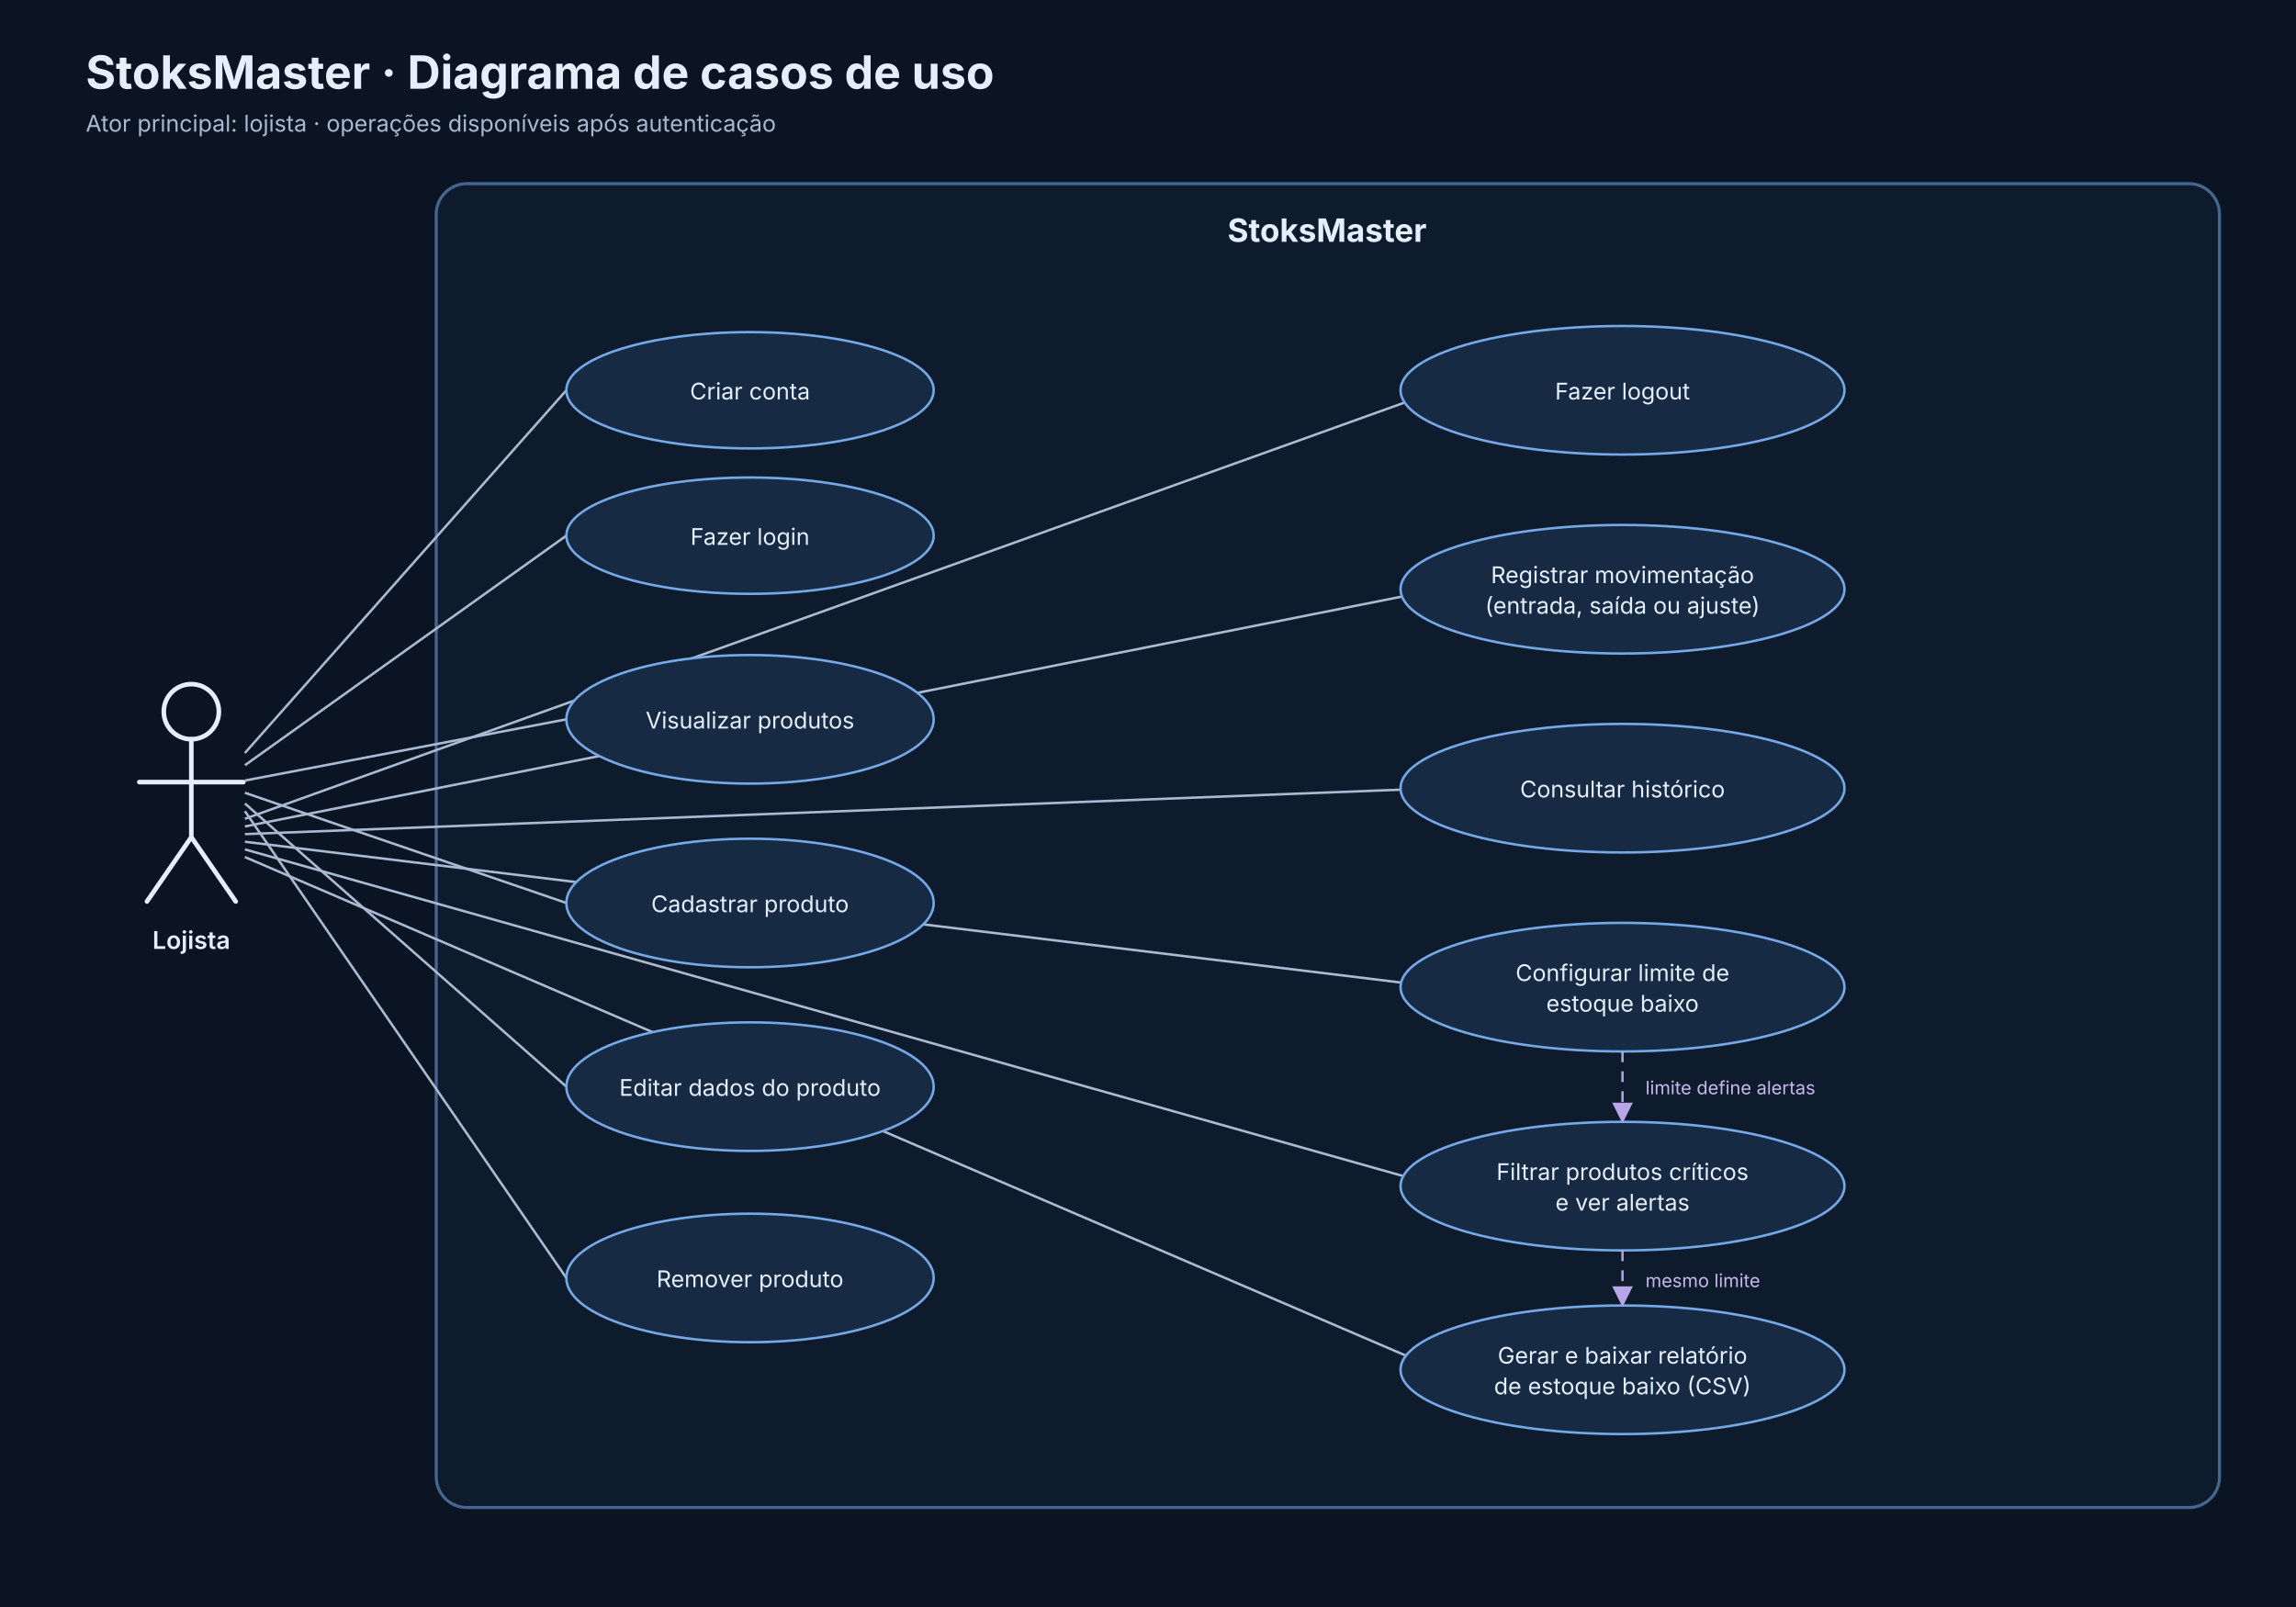
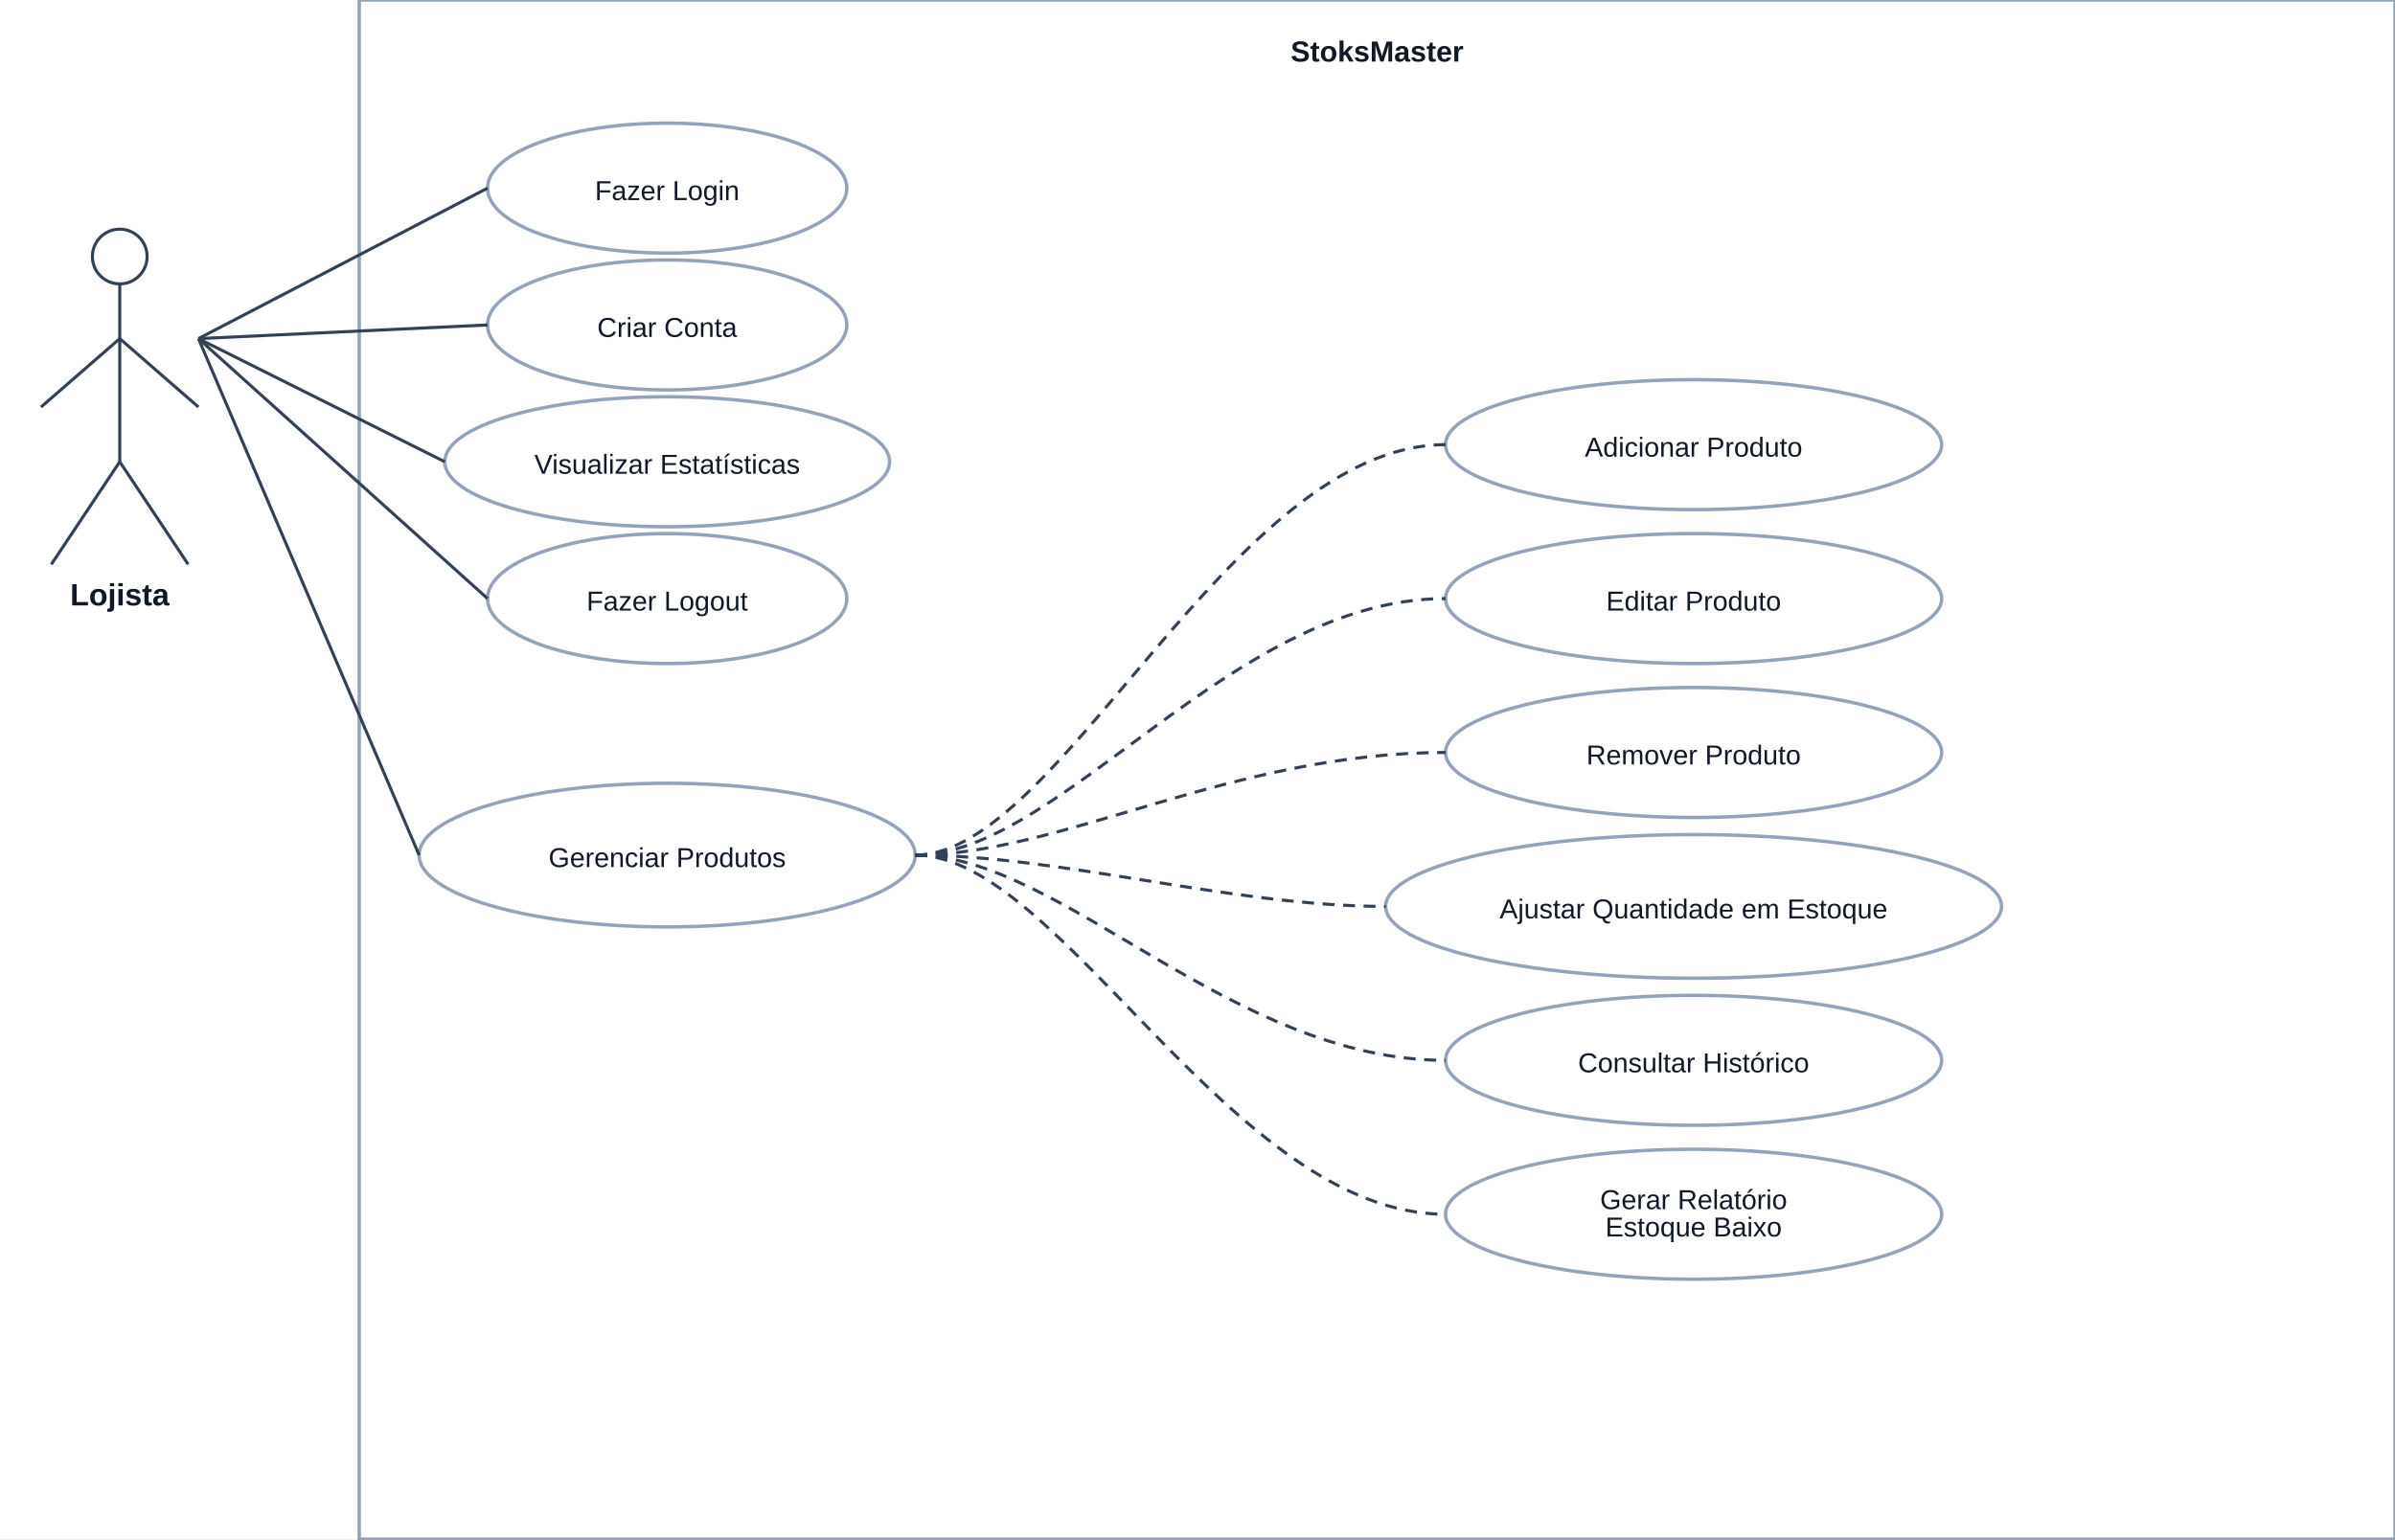
- <svg xmlns="http://www.w3.org/2000/svg" width="1500" height="1050" viewBox="0 0 1500 1050" role="img" aria-labelledby="title description">
+ <svg xmlns="http://www.w3.org/2000/svg" width="1400" height="900" viewBox="0 0 1400 900" role="img" aria-labelledby="title desc">
  <defs>
    <style>
-       text { font-family: Inter, "Segoe UI", Arial, sans-serif; fill: #e5eefb; }
-       .title { font-size: 30px; font-weight: 700; }
-       .subtitle { font-size: 15px; fill: #a9bad3; }
-       .system-title { font-size: 21px; font-weight: 700; }
-       .actor-label { font-size: 16px; font-weight: 600; }
-       .usecase { fill: #172a43; stroke: #75a8e7; stroke-width: 1.6; }
-       .usecase-text { font-size: 15px; text-anchor: middle; }
-       .actor { stroke: #e5eefb; stroke-width: 3; fill: none; stroke-linecap: round; }
-       .association { stroke: #a9bad3; stroke-width: 1.6; fill: none; }
-       .include { stroke: #b7a5e8; stroke-width: 1.5; stroke-dasharray: 7 6; fill: none; }
-       .label { font-size: 12px; fill: #c8b9ec; }
+       text { font-family: "Segoe UI", Arial, sans-serif; fill: #111827; }
+       .title { font-size: 24px; font-weight: 700; }
+       .actor-name { font-size: 18px; font-weight: 700; text-anchor: middle; }
+       .usecase { font-size: 16px; text-anchor: middle; fill: #111827; }
+       .system-name { font-size: 17px; font-weight: 700; text-anchor: middle; }
+       .line { stroke: #334155; stroke-width: 1.8; fill: none; }
+       .include-line { stroke: #334155; stroke-width: 1.8; stroke-dasharray: 7 5; fill: none; }
    </style>
-     <marker id="arrow" markerWidth="9" markerHeight="9" refX="7" refY="4.5" orient="auto">
-       <path d="M0,0 L9,4.5 L0,9 Z" fill="#b7a5e8" />
-     </marker>
  </defs>
-   <rect width="1500" height="1050" fill="#0b1422" />
-   <text class="title" x="56" y="58">StoksMaster · Diagrama de casos de uso</text>
-   <text class="subtitle" x="56" y="86">Ator principal: lojista · operações disponíveis após autenticação</text>
-   <rect x="285" y="120" width="1165" height="865" rx="20" fill="#0e1b2c" stroke="#45678f" stroke-width="2" />
-   <text class="system-title" x="867" y="158" text-anchor="middle">StoksMaster</text>
-   <g class="actor" transform="translate(125 465)">
-     <circle cx="0" cy="0" r="18" />
-     <path d="M0 18 L0 82 M-34 46 L34 46 M0 82 L-29 124 M0 82 L29 124" />
+   <rect width="1400" height="900" fill="#ffffff" />
+   <rect x="210" y="0" width="1190" height="900" fill="#ffffff" stroke="#94a3b8" stroke-width="2" />
+   <text class="system-name" x="805" y="36">StoksMaster</text>
+   <g class="line">
+     <circle cx="70" cy="150" r="16" />
+     <path d="M70 166 V270" />
+     <path d="M70 198 L24 238" />
+     <path d="M70 198 L116 238" />
+     <path d="M70 270 L30 330" />
+     <path d="M70 270 L110 330" />
  </g>
-   <text class="actor-label" x="125" y="620" text-anchor="middle">Lojista</text>
-   <path class="association" d="M160 492 L370 255" />
-   <path class="association" d="M160 500 L370 350" />
-   <path class="association" d="M160 510 L370 470" />
-   <path class="association" d="M160 518 L370 590" />
-   <path class="association" d="M160 525 L370 710" />
-   <path class="association" d="M160 530 L370 835" />
-   <path class="association" d="M160 535 L940 255" />
-   <path class="association" d="M160 540 L940 385" />
-   <path class="association" d="M160 545 L940 515" />
-   <path class="association" d="M160 550 L940 645" />
-   <path class="association" d="M160 555 L940 775" />
-   <path class="association" d="M160 560 L940 895" />
+   <text class="actor-name" x="70" y="354">Lojista</text>
  <g>
-     <ellipse class="usecase" cx="490" cy="255" rx="120" ry="38" />
-     <text class="usecase-text" x="490" y="261">Criar conta</text>
-     <ellipse class="usecase" cx="490" cy="350" rx="120" ry="38" />
-     <text class="usecase-text" x="490" y="356">Fazer login</text>
-     <ellipse class="usecase" cx="490" cy="470" rx="120" ry="42" />
-     <text class="usecase-text" x="490" y="476">Visualizar produtos</text>
-     <ellipse class="usecase" cx="490" cy="590" rx="120" ry="42" />
-     <text class="usecase-text" x="490" y="596">Cadastrar produto</text>
-     <ellipse class="usecase" cx="490" cy="710" rx="120" ry="42" />
-     <text class="usecase-text" x="490" y="716">Editar dados do produto</text>
-     <ellipse class="usecase" cx="490" cy="835" rx="120" ry="42" />
-     <text class="usecase-text" x="490" y="841">Remover produto</text>
-     <ellipse class="usecase" cx="1060" cy="255" rx="145" ry="42" />
-     <text class="usecase-text" x="1060" y="261">Fazer logout</text>
-     <ellipse class="usecase" cx="1060" cy="385" rx="145" ry="42" />
-     <text class="usecase-text" x="1060" y="381">Registrar movimentação</text>
-     <text class="usecase-text" x="1060" y="401">(entrada, saída ou ajuste)</text>
-     <ellipse class="usecase" cx="1060" cy="515" rx="145" ry="42" />
-     <text class="usecase-text" x="1060" y="521">Consultar histórico</text>
-     <ellipse class="usecase" cx="1060" cy="645" rx="145" ry="42" />
-     <text class="usecase-text" x="1060" y="641">Configurar limite de</text>
-     <text class="usecase-text" x="1060" y="661">estoque baixo</text>
-     <ellipse class="usecase" cx="1060" cy="775" rx="145" ry="42" />
-     <text class="usecase-text" x="1060" y="771">Filtrar produtos críticos</text>
-     <text class="usecase-text" x="1060" y="791">e ver alertas</text>
-     <ellipse class="usecase" cx="1060" cy="895" rx="145" ry="42" />
-     <text class="usecase-text" x="1060" y="891">Gerar e baixar relatório</text>
-     <text class="usecase-text" x="1060" y="911">de estoque baixo (CSV)</text>
+     <ellipse cx="390" cy="110" rx="105" ry="38" fill="#ffffff" stroke="#94a3b8" stroke-width="2" />
+     <text class="usecase" x="390" y="117">Fazer Login</text>
+     <ellipse cx="390" cy="190" rx="105" ry="38" fill="#ffffff" stroke="#94a3b8" stroke-width="2" />
+     <text class="usecase" x="390" y="197">Criar Conta</text>
+     <ellipse cx="390" cy="270" rx="130" ry="38" fill="#ffffff" stroke="#94a3b8" stroke-width="2" />
+     <text class="usecase" x="390" y="277">Visualizar Estatísticas</text>
+     <ellipse cx="390" cy="350" rx="105" ry="38" fill="#ffffff" stroke="#94a3b8" stroke-width="2" />
+     <text class="usecase" x="390" y="357">Fazer Logout</text>
+     <ellipse cx="390" cy="500" rx="145" ry="42" fill="#ffffff" stroke="#94a3b8" stroke-width="2" />
+     <text class="usecase" x="390" y="507">Gerenciar Produtos</text>
  </g>
-   <path class="include" d="M1060 687 L1060 731" marker-end="url(#arrow)" />
-   <text class="label" x="1075" y="715">limite define alertas</text>
-   <path class="include" d="M1060 817 L1060 851" marker-end="url(#arrow)" />
-   <text class="label" x="1075" y="841">mesmo limite</text>
+   <g>
+     <ellipse cx="990" cy="260" rx="145" ry="38" fill="#ffffff" stroke="#94a3b8" stroke-width="2" />
+     <text class="usecase" x="990" y="267">Adicionar Produto</text>
+     <ellipse cx="990" cy="350" rx="145" ry="38" fill="#ffffff" stroke="#94a3b8" stroke-width="2" />
+     <text class="usecase" x="990" y="357">Editar Produto</text>
+     <ellipse cx="990" cy="440" rx="145" ry="38" fill="#ffffff" stroke="#94a3b8" stroke-width="2" />
+     <text class="usecase" x="990" y="447">Remover Produto</text>
+     <ellipse cx="990" cy="530" rx="180" ry="42" fill="#ffffff" stroke="#94a3b8" stroke-width="2" />
+     <text class="usecase" x="990" y="537">Ajustar Quantidade em Estoque</text>
+     <ellipse cx="990" cy="620" rx="145" ry="38" fill="#ffffff" stroke="#94a3b8" stroke-width="2" />
+     <text class="usecase" x="990" y="627">Consultar Histórico</text>
+     <ellipse cx="990" cy="710" rx="145" ry="38" fill="#ffffff" stroke="#94a3b8" stroke-width="2" />
+     <text class="usecase" x="990" y="707">Gerar Relatório</text>
+     <text class="usecase" x="990" y="723" font-size="13">Estoque Baixo</text>
+   </g>
+   <g class="line">
+     <path d="M116 198 L285 110" />
+     <path d="M116 198 L285 190" />
+     <path d="M116 198 L260 270" />
+     <path d="M116 198 L285 350" />
+     <path d="M116 198 L245 500" />
+   </g>
+   <g class="include-line">
+     <path d="M535 500 C620 500 720 260 845 260" />
+     <path d="M535 500 C620 500 720 350 845 350" />
+     <path d="M535 500 C620 500 720 440 845 440" />
+     <path d="M535 500 C620 500 720 530 810 530" />
+     <path d="M535 500 C620 500 720 620 845 620" />
+     <path d="M535 500 C620 500 720 710 845 710" />
+   </g>
</svg>
